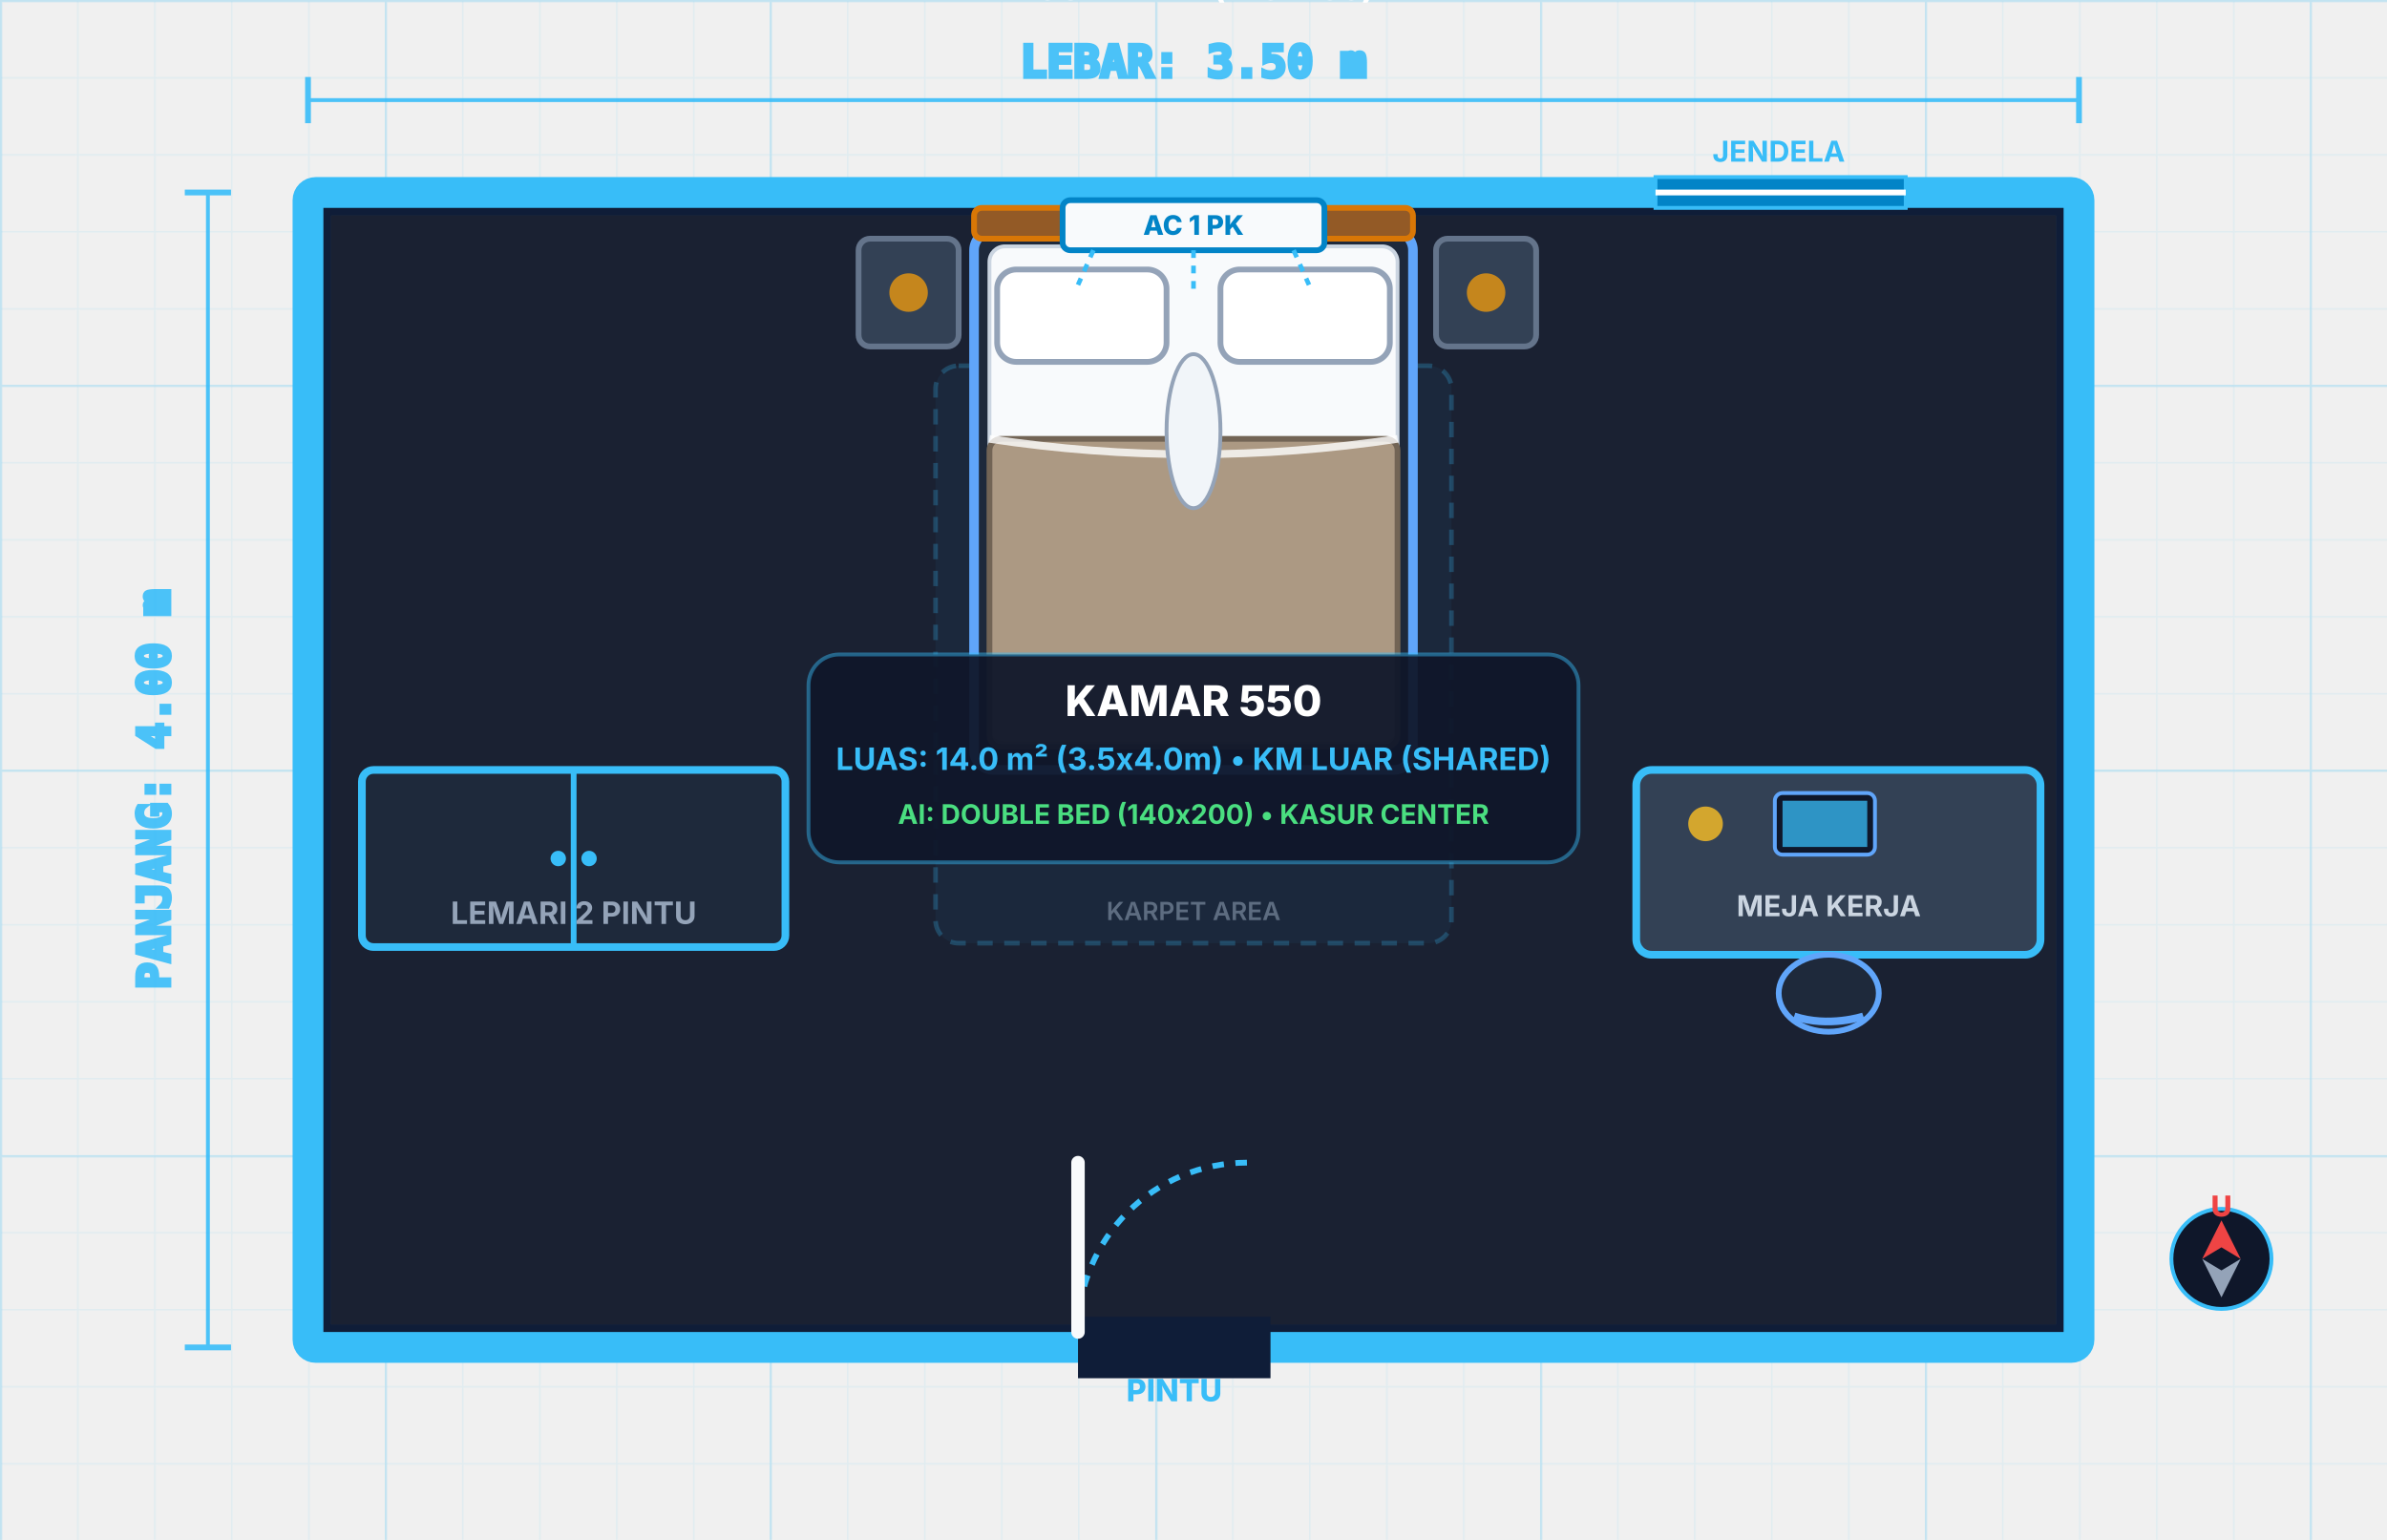
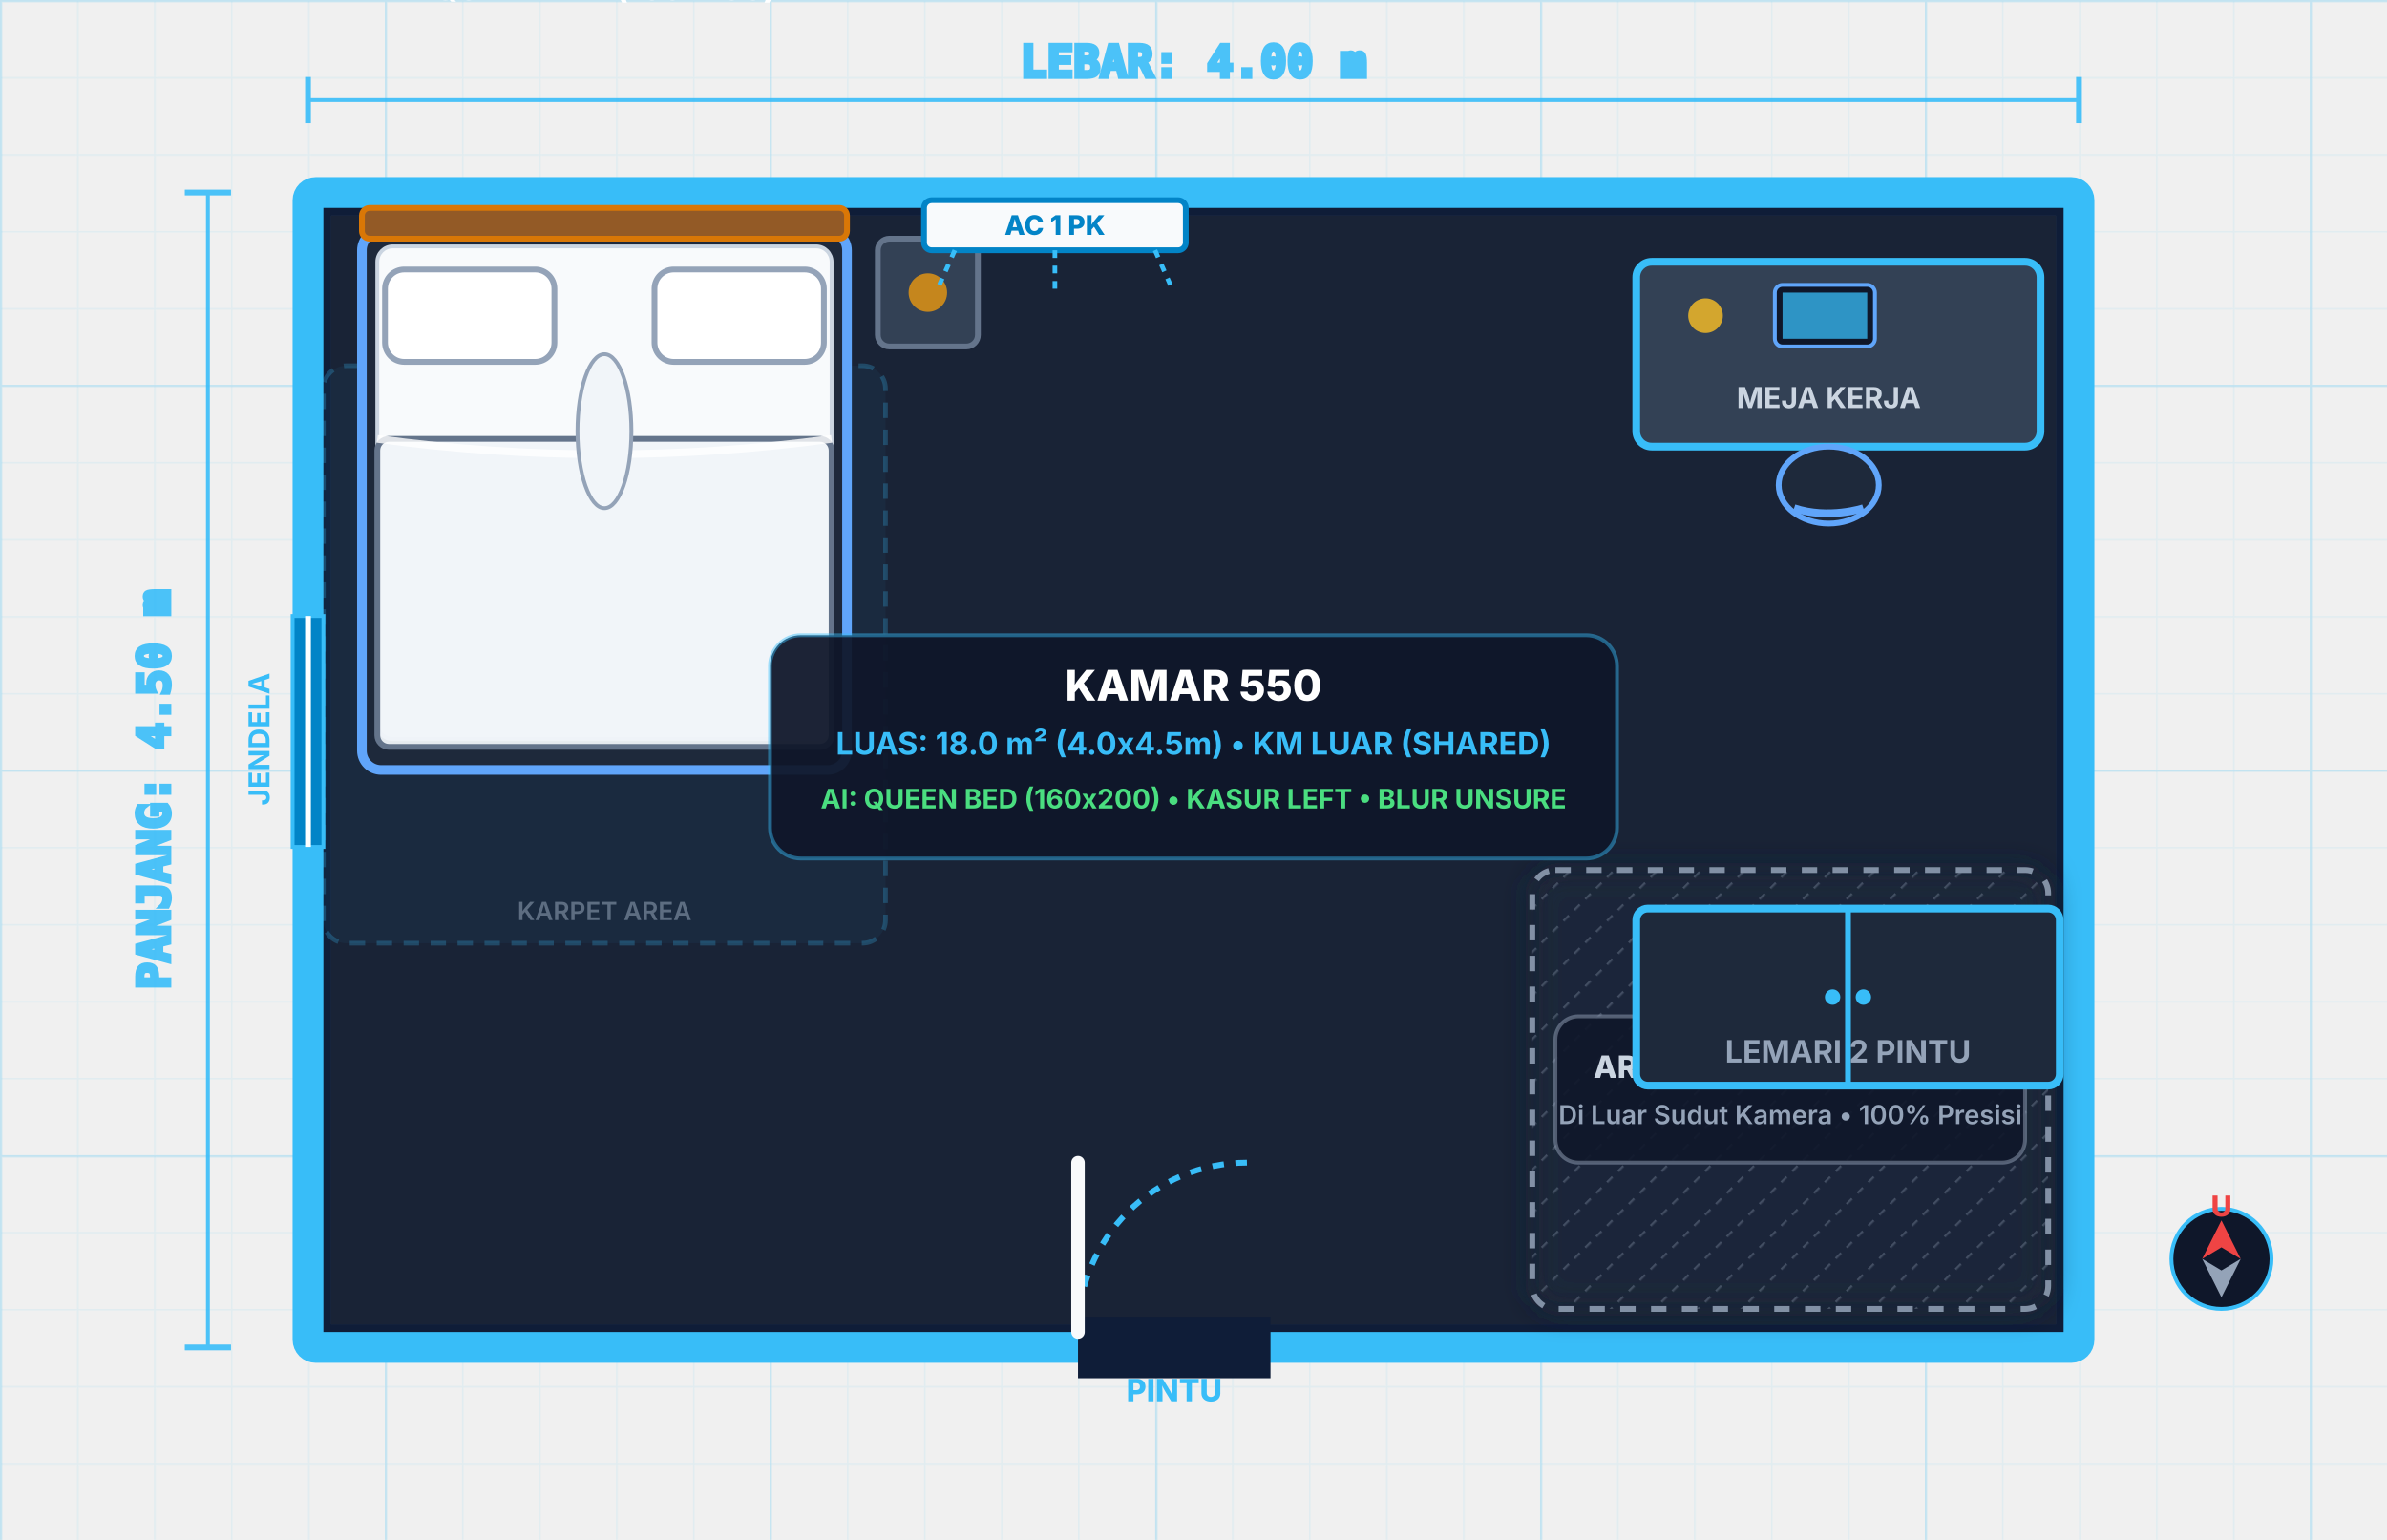
<svg xmlns="http://www.w3.org/2000/svg" viewBox="0 0 620 400" width="100%" height="100%" style="background:#0b1329; border-radius:12px; font-family:'Inter',system-ui,sans-serif;">
  <defs>
    <pattern id="grid_s_250" width="20" height="20" patternUnits="userSpaceOnUse">
      <path d="M 20 0 L 0 0 0 20" fill="none" stroke="rgba(56, 189, 248, 0.08)" stroke-width="0.8" />
    </pattern>
    <pattern id="grid_m_250" width="100" height="100" patternUnits="userSpaceOnUse">
      <path d="M 100 0 L 0 0 0 100" fill="none" stroke="rgba(56, 189, 248, 0.18)" stroke-width="1.2" />
    </pattern>
    <pattern id="tile_250" width="12" height="12" patternUnits="userSpaceOnUse">
      <rect width="12" height="12" fill="rgba(14, 165, 233, 0.12)" />
      <path d="M 12 0 L 0 0 0 12" fill="none" stroke="rgba(56, 189, 248, 0.28)" stroke-width="0.7" />
    </pattern>
+     <filter id="unsure_blur_250" x="-20%" y="-20%" width="140%" height="140%">
+       <feGaussianBlur stdDeviation="3.8" />
+     </filter>
+     <pattern id="unsure_hatch_250" width="8" height="8" patternTransform="rotate(45 0 0)" patternUnits="userSpaceOnUse">
+       <line x1="0" y1="0" x2="0" y2="8" stroke="rgba(148, 163, 184, 0.35)" stroke-width="1.2" stroke-dasharray="2 2" />
+     </pattern>
  </defs>
  <rect width="620" height="400" fill="url(#grid_s_250)" />
  <rect width="620" height="400" fill="url(#grid_m_250)" />
  <g stroke="#38bdf8" stroke-width="1" opacity="0.9">
    <line x1="80" y1="26" x2="540" y2="26" />
    <line x1="80" y1="20" x2="80" y2="32" stroke-width="1.5" />
    <line x1="540" y1="20" x2="540" y2="32" stroke-width="1.5" />
    <text x="310" y="20" fill="#38bdf8" font-size="11.5" font-weight="700" text-anchor="middle" font-family="monospace">
-       LEBAR: 3.50 m
+       LEBAR: 4.00 m
    </text>
  </g>
  <g stroke="#38bdf8" stroke-width="1" opacity="0.9">
    <line x1="54" y1="50" x2="54" y2="350" />
    <line x1="48" y1="50" x2="60" y2="50" stroke-width="1.5" />
    <line x1="48" y1="350" x2="60" y2="350" stroke-width="1.5" />
    <text x="44" y="205" fill="#38bdf8" font-size="11.5" font-weight="700" text-anchor="middle" font-family="monospace" transform="rotate(-90 44 205)">
-       PANJANG: 4.00 m
+       PANJANG: 4.50 m
    </text>
  </g>
  <rect x="80" y="50" width="460" height="300" fill="#0f1d38" stroke="#38bdf8" stroke-width="8" rx="2" />
-   <rect x="86" y="56" width="448" height="288" fill="#d3b494" opacity="0.22" />
+   <rect x="86" y="56" width="448" height="288" fill="#cbd5e1" opacity="0.22" />
  <rect x="86" y="56" width="448" height="288" fill="rgba(15, 23, 42, 0.75)" />
  <g>
-     <rect x="243" y="95" width="134" height="150" rx="6" fill="rgba(56, 189, 248, 0.05)" stroke="rgba(56, 189, 248, 0.25)" stroke-width="1.2" stroke-dasharray="4 3" />
-     <text x="310.0" y="239" fill="rgba(148, 163, 184, 0.55)" font-size="6.5" font-weight="600" text-anchor="middle">KARPET AREA</text>
+     <rect x="398" y="226" width="134" height="114" rx="6" fill="rgba(30, 41, 59, 0.75)" filter="url(#unsure_blur_250)" />
+     <rect x="398" y="226" width="134" height="114" rx="6" fill="url(#unsure_hatch_250)" stroke="#94a3b8" stroke-width="1.5" stroke-dasharray="4 4" opacity="0.85" />
+     <rect x="404" y="264" width="122" height="38" rx="6" fill="rgba(15, 23, 42, 0.9)" stroke="rgba(148, 163, 184, 0.5)" stroke-width="1" />
+     <text x="465.0" y="280" fill="#cbd5e1" font-size="8" font-weight="800" text-anchor="middle">AREA UNSURE (BLURRED)</text>
+     <text x="465.0" y="292" fill="#94a3b8" font-size="6.8" font-weight="600" text-anchor="middle">Di Luar Sudut Kamera • 100% Presisi</text>
  </g>
  <g>
-     <rect x="253" y="60" width="114" height="140" rx="5" fill="#1e293b" stroke="#60a5fa" stroke-width="2.5" />
-     <rect x="253" y="54" width="114" height="8" rx="2" fill="#935a26" stroke="#d97706" stroke-width="1.5" />
-     <rect x="257" y="64" width="106" height="128" rx="4" fill="#f8fafc" stroke="#cbd5e1" stroke-width="1" />
-     <rect x="257" y="114" width="106" height="80" rx="3" fill="#a8947d" stroke="#726455" stroke-width="1.5" fill-opacity="0.95" />
-     <path d="M 257 114 Q 310.0 122 363 114" fill="none" stroke="#ffffff" stroke-width="2" opacity="0.8" />
-     <rect x="259" y="70" width="44" height="24" rx="5" fill="#ffffff" stroke="#94a3b8" stroke-width="1.5" />
-     <rect x="317" y="70" width="44" height="24" rx="5" fill="#ffffff" stroke="#94a3b8" stroke-width="1.5" />
-     <ellipse cx="310.0" cy="112" rx="7" ry="20" fill="#f1f5f9" stroke="#94a3b8" stroke-width="1" />
-     <text x="310.0" cy="160" fill="#ffffff" font-size="8" font-weight="800" text-anchor="middle">DOUBLE BED (140x200)</text>
-   </g>
-   <rect x="223" y="62" width="26" height="28" rx="3" fill="#334155" stroke="#64748b" stroke-width="1.5" />
-   <circle cx="236" cy="76" r="5" fill="#f59e0b" opacity="0.75" />
-   <rect x="373" y="62" width="26" height="28" rx="3" fill="#334155" stroke="#64748b" stroke-width="1.5" />
-   <circle cx="386" cy="76" r="5" fill="#f59e0b" opacity="0.75" />
-   <g>
-     <rect x="94" y="200" width="110" height="46" rx="3" fill="#1e293b" stroke="#38bdf8" stroke-width="2" />
-     <line x1="149" y1="200" x2="149" y2="246" stroke="#38bdf8" stroke-width="1.5" />
-     <circle cx="145" cy="223" r="2" fill="#38bdf8" />
-     <circle cx="153" cy="223" r="2" fill="#38bdf8" />
-     <text x="149" y="240" fill="#94a3b8" font-size="8" font-weight="700" text-anchor="middle">LEMARI 2 PINTU</text>
+     <rect x="84" y="95" width="146" height="150" rx="6" fill="rgba(56, 189, 248, 0.05)" stroke="rgba(56, 189, 248, 0.25)" stroke-width="1.2" stroke-dasharray="4 3" />
+     <text x="157.0" y="239" fill="rgba(148, 163, 184, 0.55)" font-size="6.5" font-weight="600" text-anchor="middle">KARPET AREA</text>
  </g>
  <g>
-     <rect x="425" y="200" width="105" height="48" rx="4" fill="#334155" stroke="#38bdf8" stroke-width="2" />
-     <rect x="461" y="206" width="26" height="16" rx="2" fill="#0f172a" stroke="#60a5fa" stroke-width="1" />
-     <rect x="463" y="208" width="22" height="12" fill="#38bdf8" opacity="0.75" />
-     <circle cx="443" cy="214" r="4.5" fill="#fbbf24" opacity="0.8" />
-     <ellipse cx="475" cy="258" rx="13" ry="10" fill="#1e293b" stroke="#60a5fa" stroke-width="1.5" />
-     <path d="M 466 264 C 475 267 484 264 484 264" stroke="#60a5fa" stroke-width="2" fill="none" />
-     <text x="475" y="238" fill="#cbd5e1" font-size="7.5" font-weight="700" text-anchor="middle">MEJA KERJA</text>
+     <rect x="94" y="60" width="126" height="140" rx="5" fill="#1e293b" stroke="#60a5fa" stroke-width="2.5" />
+     <rect x="94" y="54" width="126" height="8" rx="2" fill="#935a26" stroke="#d97706" stroke-width="1.5" />
+     <rect x="98" y="64" width="118" height="128" rx="4" fill="#f8fafc" stroke="#cbd5e1" stroke-width="1" />
+     <rect x="98" y="114" width="118" height="80" rx="3" fill="#f1f5f9" stroke="#64748b" stroke-width="1.5" fill-opacity="0.95" />
+     <path d="M 98 114 Q 157.0 122 216 114" fill="none" stroke="#ffffff" stroke-width="2" opacity="0.8" />
+     <rect x="100" y="70" width="44" height="24" rx="5" fill="#ffffff" stroke="#94a3b8" stroke-width="1.5" />
+     <rect x="170" y="70" width="44" height="24" rx="5" fill="#ffffff" stroke="#94a3b8" stroke-width="1.5" />
+     <ellipse cx="157.0" cy="112" rx="7" ry="20" fill="#f1f5f9" stroke="#94a3b8" stroke-width="1" />
+     <text x="157.0" cy="160" fill="#ffffff" font-size="8" font-weight="800" text-anchor="middle">QUEEN BED (160x200)</text>
+   </g>
+   <rect x="228" y="62" width="26" height="28" rx="3" fill="#334155" stroke="#64748b" stroke-width="1.5" />
+   <circle cx="241" cy="76" r="5" fill="#f59e0b" opacity="0.75" />
+   <g>
+     <rect x="425" y="236" width="110" height="46" rx="3" fill="#1e293b" stroke="#38bdf8" stroke-width="2" />
+     <line x1="480" y1="236" x2="480" y2="282" stroke="#38bdf8" stroke-width="1.5" />
+     <circle cx="476" cy="259" r="2" fill="#38bdf8" />
+     <circle cx="484" cy="259" r="2" fill="#38bdf8" />
+     <text x="480" y="276" fill="#94a3b8" font-size="8" font-weight="700" text-anchor="middle">LEMARI 2 PINTU</text>
  </g>
  <g>
-     <rect x="276" y="52" width="68" height="13" rx="2" fill="#f8fafc" stroke="#0284c7" stroke-width="1.5" />
-     <path d="M 284 65 L 280 74" stroke="#38bdf8" stroke-width="1.2" stroke-dasharray="2 2" />
-     <path d="M 310 65 L 310 76" stroke="#38bdf8" stroke-width="1.2" stroke-dasharray="2 2" />
-     <path d="M 336 65 L 340 74" stroke="#38bdf8" stroke-width="1.2" stroke-dasharray="2 2" />
-     <text x="310" y="61" fill="#0284c7" font-size="7" font-weight="800" text-anchor="middle">AC 1 PK</text>
+     <rect x="425" y="68" width="105" height="48" rx="4" fill="#334155" stroke="#38bdf8" stroke-width="2" />
+     <rect x="461" y="74" width="26" height="16" rx="2" fill="#0f172a" stroke="#60a5fa" stroke-width="1" />
+     <rect x="463" y="76" width="22" height="12" fill="#38bdf8" opacity="0.75" />
+     <circle cx="443" cy="82" r="4.5" fill="#fbbf24" opacity="0.8" />
+     <ellipse cx="475" cy="126" rx="13" ry="10" fill="#1e293b" stroke="#60a5fa" stroke-width="1.5" />
+     <path d="M 466 132 C 475 135 484 132 484 132" stroke="#60a5fa" stroke-width="2" fill="none" />
+     <text x="475" y="106" fill="#cbd5e1" font-size="7.5" font-weight="700" text-anchor="middle">MEJA KERJA</text>
  </g>
  <g>
-     <rect x="430" y="46" width="65" height="8" fill="#0284c7" stroke="#38bdf8" stroke-width="1" />
-     <line x1="430" y1="50" x2="495" y2="50" stroke="#ffffff" stroke-width="1.5" />
-     <text x="462" y="42" fill="#38bdf8" font-size="7.5" font-weight="700" text-anchor="middle">JENDELA</text>
+     <rect x="240" y="52" width="68" height="13" rx="2" fill="#f8fafc" stroke="#0284c7" stroke-width="1.5" />
+     <path d="M 248 65 L 244 74" stroke="#38bdf8" stroke-width="1.2" stroke-dasharray="2 2" />
+     <path d="M 274 65 L 274 76" stroke="#38bdf8" stroke-width="1.2" stroke-dasharray="2 2" />
+     <path d="M 300 65 L 304 74" stroke="#38bdf8" stroke-width="1.2" stroke-dasharray="2 2" />
+     <text x="274" y="61" fill="#0284c7" font-size="7" font-weight="800" text-anchor="middle">AC 1 PK</text>
+   </g>
+   <g>
+     <rect x="76" y="160" width="8" height="60" fill="#0284c7" stroke="#38bdf8" stroke-width="1" />
+     <line x1="80" y1="160" x2="80" y2="220" stroke="#ffffff" stroke-width="1.5" />
+     <text x="70" y="192" fill="#38bdf8" font-size="7.5" font-weight="700" text-anchor="middle" transform="rotate(-90 70 192)">JENDELA</text>
  </g>
  <g>
    <rect x="280" y="342" width="50" height="16" fill="#0f1d38" />
    <path d="M 280 346 A 44 44 0 0 1 324 302" fill="none" stroke="#38bdf8" stroke-width="1.5" stroke-dasharray="3 3" />
    <line x1="280" y1="346" x2="280" y2="302" stroke="#f8fafc" stroke-width="3.5" stroke-linecap="round" />
    <text x="305" y="364" fill="#38bdf8" font-size="8" font-weight="800" text-anchor="middle">PINTU</text>
  </g>
  <g>
-     <rect x="210" y="170" width="200" height="54" rx="8" fill="rgba(15, 23, 42, 0.94)" stroke="rgba(56, 189, 248, 0.45)" stroke-width="1" />
-     <text x="310" y="186" fill="#ffffff" font-size="11" font-weight="800" text-anchor="middle">KAMAR 550</text>
-     <text x="310" y="200" fill="#38bdf8" font-size="8" font-weight="700" text-anchor="middle">LUAS: 14.0 m² (3.5x4.0m) • KM LUAR (SHARED)</text>
-     <text x="310" y="214" fill="#4ade80" font-size="7" font-weight="700" text-anchor="middle">AI: DOUBLE BED (140x200) • KASUR CENTER</text>
+     <rect x="200" y="165" width="220" height="58" rx="8" fill="rgba(15, 23, 42, 0.94)" stroke="rgba(56, 189, 248, 0.45)" stroke-width="1" />
+     <text x="310" y="182" fill="#ffffff" font-size="11" font-weight="800" text-anchor="middle">KAMAR 550</text>
+     <text x="310" y="196" fill="#38bdf8" font-size="8" font-weight="700" text-anchor="middle">LUAS: 18.0 m² (4.0x4.5m) • KM LUAR (SHARED)</text>
+     <text x="310" y="210" fill="#4ade80" font-size="7" font-weight="700" text-anchor="middle">AI: QUEEN BED (160x200) • KASUR LEFT • BLUR UNSURE</text>
  </g>
  <g transform="translate(562, 312)">
    <circle cx="15" cy="15" r="13" fill="#0f172a" stroke="#38bdf8" stroke-width="1" />
    <path d="M 15 5 L 20 15 L 15 12 L 10 15 Z" fill="#ef4444" />
    <path d="M 15 25 L 20 15 L 15 18 L 10 15 Z" fill="#94a3b8" />
    <text x="15" y="4" fill="#ef4444" font-size="7.5" font-weight="800" text-anchor="middle">U</text>
  </g>
</svg>
